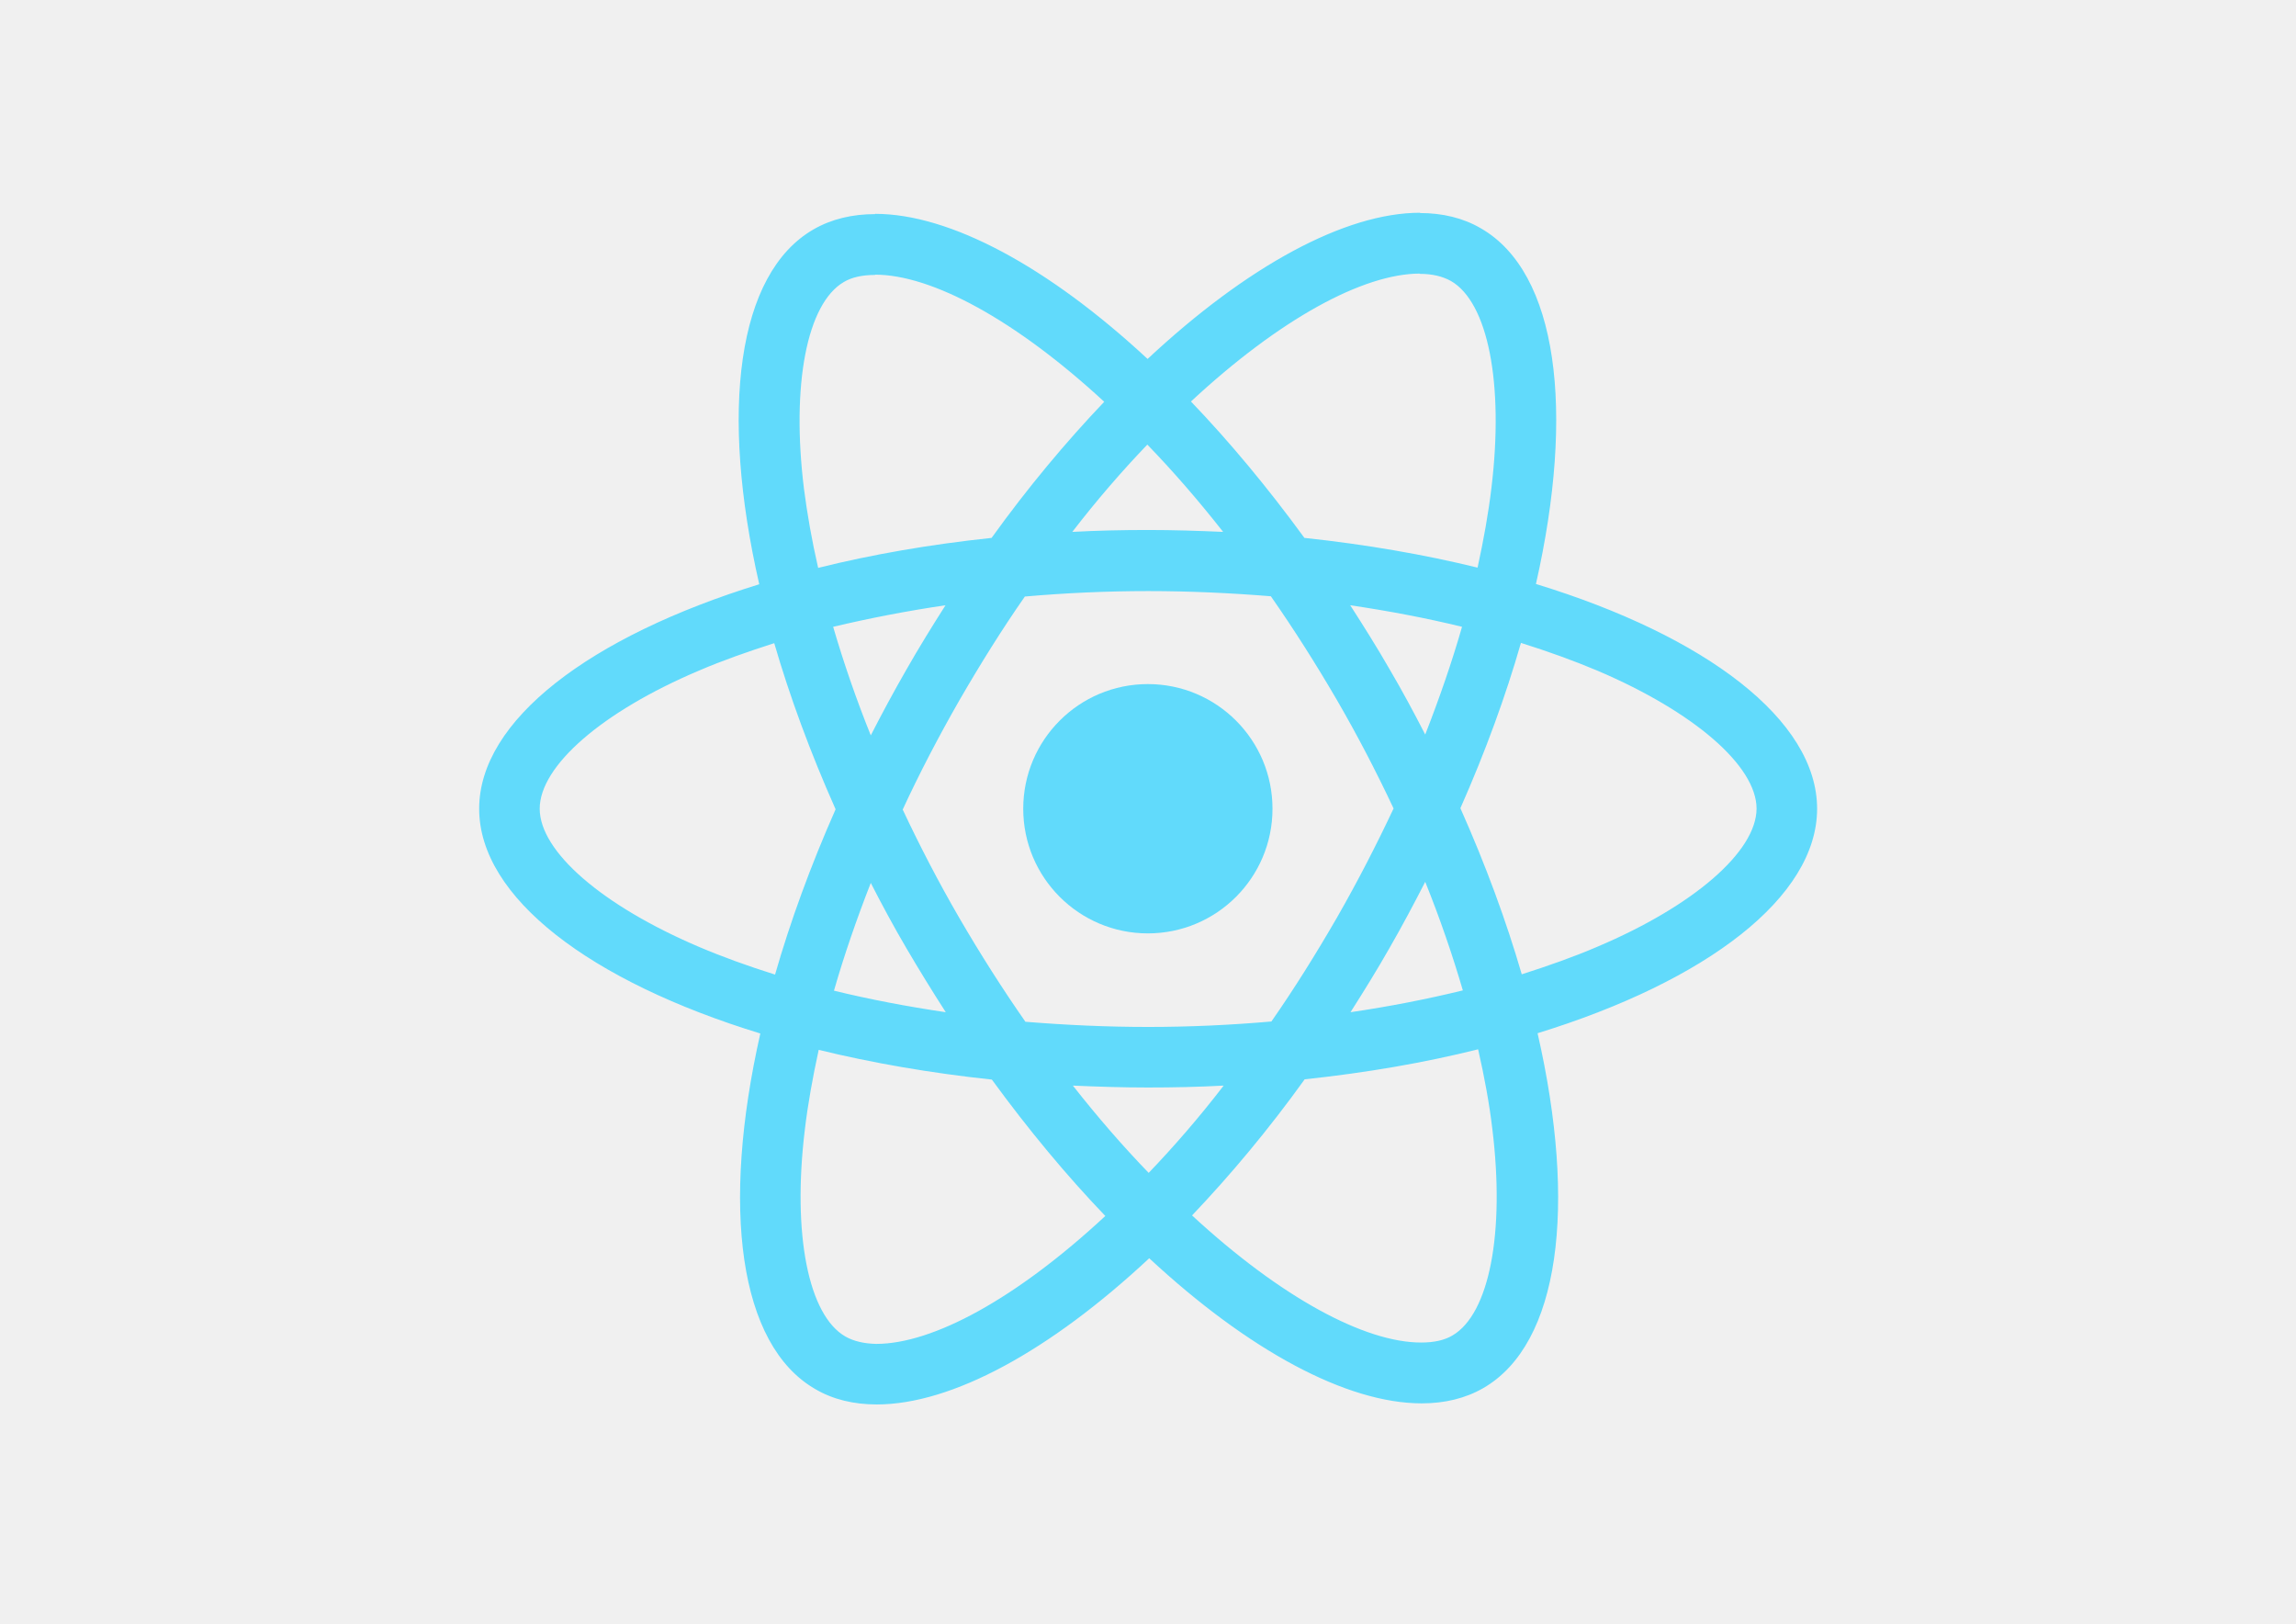
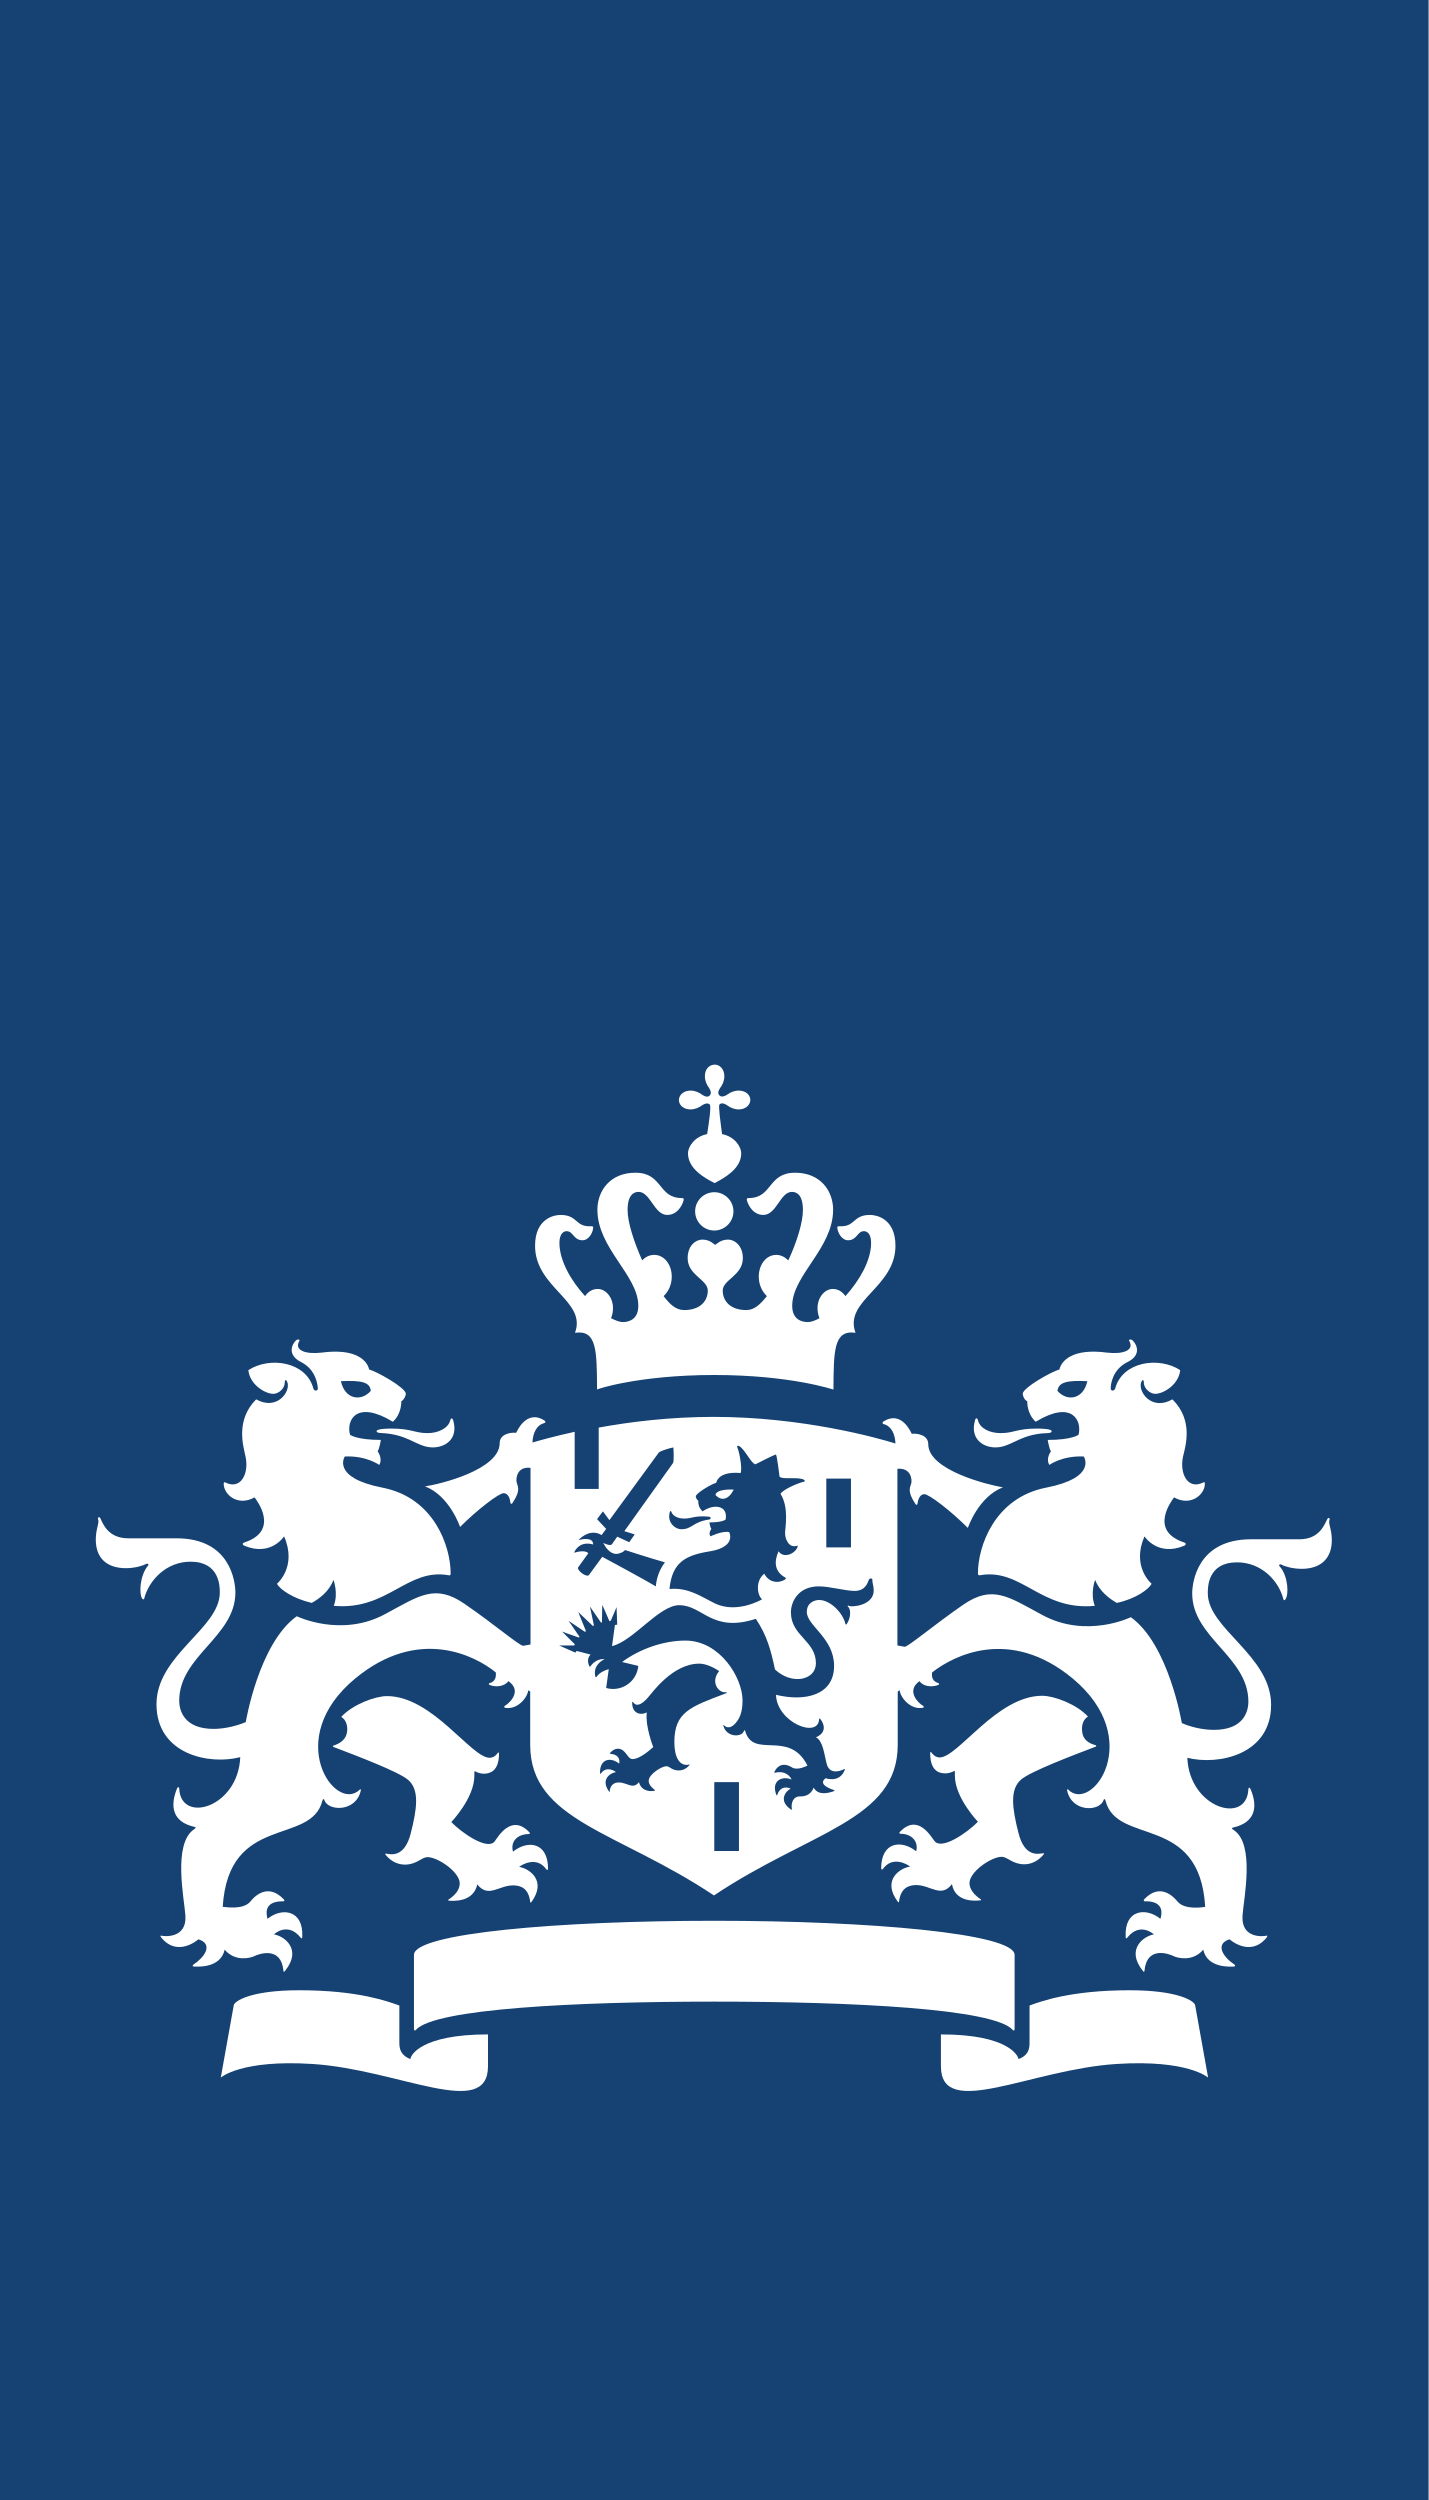
- <svg xmlns="http://www.w3.org/2000/svg" viewBox="0 0 841.9 595.3">
-   <g fill="#61DAFB">
-     <path d="M666.3 296.5c0-32.5-40.7-63.3-103.1-82.4 14.4-63.6 8-114.2-20.2-130.4-6.5-3.8-14.1-5.6-22.4-5.6v22.3c4.6 0 8.3.9 11.4 2.6 13.6 7.8 19.5 37.5 14.9 75.7-1.1 9.4-2.9 19.3-5.1 29.4-19.6-4.8-41-8.5-63.5-10.9-13.5-18.5-27.5-35.3-41.6-50 32.6-30.3 63.2-46.9 84-46.9V78c-27.5 0-63.5 19.6-99.9 53.6-36.4-33.8-72.4-53.2-99.9-53.2v22.3c20.7 0 51.4 16.5 84 46.6-14 14.7-28 31.4-41.3 49.9-22.6 2.4-44 6.1-63.6 11-2.3-10-4-19.7-5.2-29-4.7-38.2 1.1-67.9 14.6-75.8 3-1.8 6.9-2.6 11.5-2.6V78.5c-8.4 0-16 1.8-22.6 5.6-28.1 16.2-34.4 66.7-19.9 130.1-62.2 19.2-102.7 49.9-102.7 82.3 0 32.5 40.7 63.3 103.1 82.4-14.4 63.6-8 114.2 20.2 130.4 6.5 3.8 14.1 5.6 22.5 5.6 27.5 0 63.5-19.6 99.9-53.6 36.4 33.8 72.4 53.2 99.9 53.2 8.4 0 16-1.8 22.6-5.6 28.1-16.2 34.4-66.7 19.9-130.1 62-19.1 102.5-49.9 102.5-82.3zm-130.2-66.7c-3.7 12.9-8.3 26.2-13.5 39.5-4.1-8-8.4-16-13.1-24-4.6-8-9.5-15.8-14.4-23.4 14.2 2.1 27.9 4.7 41 7.9zm-45.8 106.5c-7.8 13.5-15.8 26.3-24.1 38.2-14.9 1.3-30 2-45.2 2-15.1 0-30.2-.7-45-1.9-8.3-11.9-16.4-24.6-24.2-38-7.6-13.1-14.5-26.4-20.8-39.8 6.2-13.4 13.2-26.8 20.7-39.9 7.8-13.5 15.8-26.3 24.1-38.2 14.9-1.3 30-2 45.2-2 15.1 0 30.2.7 45 1.9 8.3 11.9 16.4 24.6 24.2 38 7.6 13.1 14.5 26.4 20.8 39.8-6.3 13.4-13.2 26.8-20.7 39.9zm32.3-13c5.4 13.4 10 26.8 13.8 39.8-13.1 3.2-26.9 5.9-41.2 8 4.9-7.7 9.8-15.6 14.4-23.7 4.6-8 8.9-16.1 13-24.1zM421.2 430c-9.3-9.6-18.6-20.3-27.8-32 9 .4 18.2.7 27.5.7 9.4 0 18.7-.2 27.8-.7-9 11.7-18.3 22.4-27.5 32zm-74.4-58.9c-14.2-2.1-27.9-4.7-41-7.9 3.7-12.9 8.3-26.2 13.5-39.5 4.1 8 8.4 16 13.1 24 4.7 8 9.5 15.8 14.4 23.4zM420.7 163c9.3 9.6 18.6 20.3 27.8 32-9-.4-18.2-.7-27.5-.7-9.4 0-18.7.2-27.8.7 9-11.7 18.3-22.4 27.5-32zm-74 58.9c-4.9 7.7-9.8 15.6-14.4 23.7-4.6 8-8.9 16-13 24-5.4-13.4-10-26.8-13.8-39.8 13.1-3.1 26.9-5.8 41.2-7.9zm-90.5 125.2c-35.4-15.1-58.3-34.9-58.3-50.6 0-15.7 22.9-35.6 58.3-50.6 8.6-3.7 18-7 27.7-10.1 5.7 19.6 13.2 40 22.5 60.9-9.2 20.8-16.6 41.1-22.2 60.6-9.9-3.1-19.3-6.5-28-10.2zM310 490c-13.6-7.8-19.5-37.5-14.9-75.7 1.1-9.4 2.9-19.3 5.1-29.4 19.6 4.8 41 8.5 63.5 10.9 13.5 18.5 27.5 35.3 41.6 50-32.6 30.3-63.2 46.9-84 46.9-4.5-.1-8.3-1-11.3-2.7zm237.2-76.2c4.7 38.2-1.1 67.9-14.6 75.8-3 1.8-6.9 2.6-11.5 2.6-20.7 0-51.4-16.5-84-46.6 14-14.7 28-31.4 41.3-49.9 22.6-2.4 44-6.1 63.6-11 2.3 10.1 4.1 19.8 5.2 29.1zm38.5-66.7c-8.6 3.7-18 7-27.7 10.1-5.7-19.6-13.2-40-22.5-60.9 9.2-20.8 16.6-41.1 22.2-60.6 9.9 3.1 19.3 6.5 28.1 10.2 35.4 15.1 58.3 34.9 58.3 50.6-.1 15.7-23 35.6-58.4 50.6zM320.8 78.4z" />
-     <circle cx="420.9" cy="296.5" r="45.7" />
-     <path d="M520.5 78.1z" />
+ <svg xmlns="http://www.w3.org/2000/svg" class="rijkslogo" x="0px" y="0px" width="44px" height="77px" viewBox="0 0 44 77">
+   <style type="text/css">
+ 		.rijkslogo-bg { fill: #154273; }
+ 		.rijkslogo-weapon { fill: #ffffff; }
+ 	</style>
+   <g>
+     <rect x="0" y="0" class="rijkslogo-bg" width="44" height="77" />
+     <path class="rijkslogo-weapon" d="M22.76,57.01H22v-2.12h0.76V57.01z M26.21,47.66h-0.76v-2.12h0.76V47.66z M12.05,44     c-0.06,0-0.45,0-0.45,0.08c0,0.08,0.18,0.04,0.45,0.09c0.61,0.1,0.85,0.41,1.28,0.41c0.39,0,0.79-0.26,0.63-0.83     c-0.03-0.09-0.08-0.07-0.09-0.01c-0.06,0.25-0.37,0.4-0.7,0.4C12.77,44.14,12.68,44,12.05,44z M7.84,46.12     c0.07,0.09,0.79,1.03-0.32,1.39c-0.05,0.02-0.07,0.06,0.01,0.1c0.82,0.34,1.22-0.29,1.22-0.29c0.41,0.94-0.22,1.46-0.22,1.46     c0.09,0.17,0.48,0.45,1.07,0.59c0.22-0.12,0.54-0.35,0.67-0.71c0,0,0.16,0.41,0.01,0.8c1.67,0.15,2.26-1.18,3.55-0.94     c0.04,0.01,0.05-0.02,0.05-0.06c0-0.82-0.5-2.33-2.1-2.64c-1.59-0.31-1.16-0.96-1.16-0.96c0.67-0.03,1.06,0.26,1.06,0.26     c0.12-0.2-0.05-0.42-0.05-0.42c0.06-0.08,0.1-0.35,0.1-0.35c-0.75,0-0.95-0.16-0.95-0.16c-0.12-0.45,0.2-1.08,1.32-0.4     c0.28-0.25,0.26-0.63,0.26-0.63c0.08-0.04,0.14-0.17,0.14-0.23c0-0.19-0.9-0.69-1.13-0.75c-0.06-0.27-0.4-0.66-1.46-0.52     c-0.5,0.06-0.86-0.07-0.69-0.36c0.03-0.05-0.06-0.06-0.11-0.01c-0.12,0.12-0.27,0.44,0.16,0.66c0.48,0.24,0.51,0.73,0.52,0.8     c0.01,0.1-0.12,0.11-0.14,0.01c-0.22-0.82-1.34-0.99-2-0.56c0.04,0.44,0.51,0.73,0.77,0.73c0.15,0,0.35-0.15,0.35-0.35     c0-0.1,0.05-0.09,0.08-0.01c0.11,0.29-0.32,0.89-0.96,0.53c-0.65,0.65-0.39,1.46-0.33,1.75c0.12,0.53-0.14,1.05-0.62,0.81     c-0.02-0.01-0.05-0.02-0.05,0.04C6.89,46.03,7.32,46.41,7.84,46.12z M11.42,42.84c-0.3,0.34-0.8,0.26-0.92-0.3     C11.13,42.51,11.4,42.57,11.42,42.84z M30.82,44.14c-0.33,0-0.64-0.14-0.7-0.4c-0.01-0.06-0.07-0.09-0.09,0.01     c-0.16,0.56,0.24,0.83,0.63,0.83c0.43,0,0.67-0.31,1.28-0.41c0.27-0.05,0.45,0,0.45-0.09c0-0.08-0.4-0.08-0.45-0.08     C31.31,44,31.23,44.14,30.82,44.14z M37.11,45.7c0-0.06-0.02-0.05-0.05-0.04c-0.48,0.24-0.74-0.28-0.62-0.81     c0.07-0.3,0.33-1.1-0.33-1.75c-0.64,0.37-1.07-0.24-0.96-0.53c0.03-0.08,0.08-0.09,0.08,0.01c0,0.2,0.21,0.35,0.35,0.35     c0.26,0,0.73-0.29,0.77-0.73c-0.66-0.43-1.78-0.26-2,0.56c-0.03,0.1-0.15,0.09-0.14-0.01c0-0.07,0.03-0.56,0.52-0.8     c0.44-0.22,0.28-0.54,0.16-0.66c-0.05-0.05-0.14-0.04-0.11,0.01c0.17,0.29-0.19,0.42-0.69,0.36c-1.05-0.14-1.4,0.25-1.46,0.52     c-0.23,0.06-1.13,0.56-1.13,0.75c0,0.06,0.05,0.19,0.14,0.23c0,0-0.02,0.38,0.26,0.63c1.12-0.68,1.43-0.04,1.32,0.4     c0,0-0.2,0.16-0.95,0.16c0,0,0.04,0.27,0.1,0.35c0,0-0.17,0.22-0.05,0.42c0,0,0.39-0.29,1.06-0.26c0,0,0.43,0.65-1.16,0.96     c-1.59,0.31-2.1,1.81-2.1,2.64c0,0.04,0.02,0.06,0.05,0.06c1.29-0.24,1.88,1.1,3.55,0.94c-0.15-0.39,0.01-0.8,0.01-0.8     c0.13,0.35,0.45,0.59,0.67,0.71c0.59-0.13,0.98-0.42,1.07-0.59c0,0-0.63-0.52-0.22-1.46c0,0,0.4,0.63,1.22,0.29     c0.07-0.03,0.06-0.08,0.01-0.1c-1.11-0.36-0.39-1.29-0.32-1.39C36.68,46.41,37.11,46.03,37.11,45.7z M33.49,42.54     c-0.12,0.56-0.62,0.64-0.92,0.3C32.6,42.57,32.87,42.51,33.49,42.54z M21.71,33.15c0,0.14,0.06,0.26,0.11,0.33     c0.1,0.14,0.08,0.22,0.04,0.26c-0.05,0.05-0.12,0.06-0.26-0.04c-0.07-0.05-0.19-0.11-0.33-0.11c-0.24,0-0.36,0.16-0.36,0.29     c0,0.14,0.12,0.29,0.36,0.29c0.14,0,0.26-0.06,0.33-0.11c0.14-0.1,0.22-0.08,0.26-0.04c0.05,0.05-0.02,0.53-0.08,0.91     c-0.4,0.08-0.59,0.4-0.59,0.59c0,0.48,0.51,0.76,0.82,0.92c0.3-0.16,0.82-0.44,0.82-0.92c0-0.19-0.19-0.51-0.59-0.59     c-0.05-0.38-0.12-0.87-0.08-0.91c0.05-0.05,0.12-0.06,0.26,0.04c0.07,0.05,0.19,0.11,0.33,0.11c0.24,0,0.36-0.16,0.36-0.29     c0-0.14-0.12-0.29-0.36-0.29c-0.14,0-0.26,0.06-0.33,0.11c-0.14,0.1-0.22,0.08-0.26,0.04c-0.05-0.05-0.06-0.12,0.04-0.26     c0.05-0.07,0.11-0.19,0.11-0.33c0-0.24-0.16-0.36-0.29-0.36C21.86,32.79,21.71,32.91,21.71,33.15z M22,36.72     c-0.32,0-0.59,0.26-0.59,0.59c0,0.32,0.26,0.59,0.59,0.59c0.32,0,0.59-0.26,0.59-0.59C22.59,36.98,22.32,36.72,22,36.72z     M22,42.35c2.35,0,3.67,0.45,3.67,0.45c0.01-1.18,0-1.85,0.68-1.75c-0.37-1,1.23-1.39,1.23-2.68c0-0.85-0.6-0.95-0.78-0.95     c-0.53,0-0.45,0.35-0.9,0.35c-0.06,0-0.11-0.01-0.11,0.03c0,0.15,0.13,0.4,0.33,0.4c0.28,0,0.28-0.28,0.49-0.28     c0.09,0,0.22,0.07,0.22,0.36c0,0.55-0.36,1.16-0.79,1.64c-0.1-0.14-0.23-0.22-0.39-0.22c-0.25,0-0.47,0.26-0.47,0.59     c0,0.12,0.02,0.21,0.06,0.31c-0.14,0.08-0.27,0.12-0.36,0.12c-0.19,0-0.48-0.08-0.48-0.5c0-0.94,1.26-1.77,1.26-2.96     c0-0.57-0.38-1.14-1.17-1.14c-0.85,0-0.69,0.78-1.43,0.78c-0.03,0-0.06,0.01-0.06,0.04c0,0.05,0.13,0.48,0.51,0.48     c0.41,0,0.52-0.71,0.88-0.71c0.14,0,0.34,0.08,0.34,0.56c0,0.37-0.18,0.97-0.45,1.55c-0.1-0.1-0.23-0.17-0.37-0.17     c-0.32,0-0.54,0.31-0.54,0.67c0,0.23,0.09,0.45,0.25,0.6c-0.19,0.24-0.38,0.43-0.63,0.43c-0.51,0-0.73-0.29-0.73-0.6     c0-0.34,0.62-0.46,0.62-1c0-0.36-0.23-0.57-0.46-0.57c-0.24,0-0.37,0.16-0.39,0.16c-0.03,0-0.15-0.16-0.39-0.16     c-0.23,0-0.46,0.2-0.46,0.57c0,0.53,0.62,0.66,0.62,1c0,0.31-0.22,0.6-0.73,0.6c-0.26,0-0.45-0.19-0.63-0.43     c0.16-0.15,0.25-0.37,0.25-0.6c0-0.37-0.23-0.67-0.54-0.67c-0.15,0-0.28,0.07-0.37,0.17c-0.26-0.58-0.45-1.18-0.45-1.55     c0-0.48,0.2-0.56,0.34-0.56c0.36,0,0.48,0.71,0.88,0.71c0.38,0,0.51-0.43,0.51-0.48c0-0.03-0.03-0.04-0.06-0.04     c-0.74,0-0.58-0.78-1.43-0.78c-0.79,0-1.17,0.57-1.17,1.14c0,1.19,1.26,2.02,1.26,2.96c0,0.42-0.29,0.5-0.48,0.5     c-0.1,0-0.22-0.05-0.36-0.12c0.04-0.1,0.06-0.19,0.06-0.31c0-0.33-0.22-0.59-0.47-0.59c-0.16,0-0.29,0.08-0.39,0.22     c-0.43-0.47-0.79-1.09-0.79-1.64c0-0.28,0.13-0.36,0.22-0.36c0.21,0,0.21,0.28,0.49,0.28c0.21,0,0.33-0.26,0.33-0.4     c0-0.04-0.06-0.03-0.11-0.03c-0.45,0-0.37-0.35-0.9-0.35c-0.18,0-0.78,0.1-0.78,0.95c0,1.3,1.6,1.69,1.23,2.68     c0.68-0.1,0.67,0.56,0.68,1.75C18.33,42.8,19.65,42.35,22,42.35z M17.7,44.1c-0.64,0.14-1.1,0.27-1.3,0.33     c0.01-0.28,0.12-0.54,0.37-0.6c0.03-0.01,0.04-0.05,0.01-0.07c-0.57-0.38-0.87,0.35-0.88,0.37c-0.2-0.02-0.51,0.05-0.51,0.32     c0,0.82-1.86,1.27-2.3,1.33c0.76,0.29,1.08,1.25,1.08,1.25c0.55-0.55,1.2-1.04,1.34-1.04c0.15,0,0.2,0.18,0.21,0.29     c0,0.04,0.04,0.05,0.06,0.02c0.29-0.43,0.15-0.53,0.13-0.66c-0.02-0.1,0.01-0.48,0.43-0.43v5.44l-0.22,0.04     c-0.1,0.02-0.89-0.66-1.81-1.29c-0.91-0.63-1.4-0.25-2.44,0.31c-1.36,0.74-2.73,0.07-2.73,0.07c-1.17,0.84-1.57,3.26-1.57,3.26     c-0.23,0.1-0.62,0.21-0.99,0.21c-0.89,0-1.06-0.54-1.06-0.87c0-1.38,1.73-1.97,1.73-3.33c0-0.33-0.15-1.67-1.81-1.67     c-0.21,0-1.48,0-1.49,0c-0.62,0-0.78-0.45-0.86-0.62C3.06,46.7,3,46.74,3.02,46.79c0.05,0.11-0.07,0.29-0.07,0.63     c0,0.55,0.32,0.88,0.93,0.88c0.28,0,0.53-0.08,0.62-0.13c0.06-0.03,0.09,0.02,0.06,0.05c-0.26,0.31-0.28,0.88-0.18,1.02     c0.03,0.03,0.06,0.02,0.06,0c0.15-0.58,0.69-1.14,1.43-1.14c0.9,0,0.9,0.77,0.9,0.95c0,1.11-1.95,1.92-1.95,3.44     c0,1.55,1.63,1.88,2.58,1.63c-0.06,1.55-1.83,2.07-1.88,0.97c0-0.05-0.04-0.07-0.07,0c-0.22,0.55-0.14,1.03,0.55,1.18     c0.05,0.01,0.02,0.04-0.02,0.07C5.31,56.79,5.68,58.5,5.71,59c0.05,0.72-0.67,0.64-0.73,0.62c-0.03-0.01-0.06,0-0.01,0.06     c0.51,0.62,1.14,0.05,1.14,0.05c0.48,0.15,0.18,0.56-0.14,0.77c-0.05,0.03-0.05,0.07,0.01,0.07c0.07,0,0.81,0.07,0.94-0.52     c0.33,0.39,0.81,0.25,0.91,0.2c0.14-0.07,0.83-0.32,0.9,0.45c0,0.06,0.04,0.02,0.06-0.01c0.52-0.66-0.04-1.06-0.35-1.11     c0.03-0.04,0.44-0.38,0.82,0.1c0.03,0.03,0.05,0.04,0.05-0.03c0.04-0.83-0.63-0.91-1.07-0.55c-0.02-0.09-0.17-0.55,0.49-0.54     c0.02,0,0.05-0.02,0.01-0.06c-0.51-0.54-0.94-0.05-1.03,0.07c-0.23,0.27-0.8,0.16-0.85,0.16c0.18-2.89,2.72-1.87,3.07-3.27     c0.02-0.07,0.05-0.05,0.06-0.02c0.1,0.34,0.96,0.39,1.12-0.28c0.01-0.04,0-0.07-0.03-0.04c-0.74,0.74-2.4-1.56-0.13-3.43     c1.93-1.59,3.67-0.71,4.32-0.18c0.03,0.23-0.1,0.31-0.19,0.33c-0.03,0.01-0.04,0.04,0.01,0.06c0.18,0.07,0.44,0.05,0.57-0.12     c0.42,0.29,0.06,0.66-0.11,0.76c-0.04,0.03-0.02,0.05,0.01,0.06c0.38,0.07,0.69-0.32,0.71-0.54l0.06,0.04v1.64     c0,2.34,2.7,2.66,5.66,4.64c2.96-1.98,5.66-2.31,5.66-4.64v-1.64l0.06-0.04c0.02,0.22,0.33,0.61,0.71,0.54     c0.04-0.01,0.05-0.03,0.01-0.06c-0.17-0.1-0.52-0.47-0.11-0.76c0.12,0.17,0.38,0.19,0.57,0.12c0.05-0.02,0.04-0.05,0.01-0.06     c-0.09-0.03-0.23-0.1-0.19-0.33c0.66-0.52,2.39-1.41,4.32,0.18c2.26,1.87,0.6,4.17-0.13,3.43c-0.03-0.03-0.04,0-0.03,0.04     c0.16,0.68,1.02,0.63,1.12,0.28c0.01-0.03,0.04-0.05,0.06,0.02c0.35,1.4,2.9,0.38,3.07,3.27c-0.05,0.01-0.62,0.11-0.85-0.16     c-0.1-0.12-0.52-0.61-1.03-0.07c-0.03,0.03,0,0.06,0.01,0.06c0.66-0.02,0.52,0.45,0.49,0.54c-0.44-0.36-1.11-0.29-1.07,0.55     c0,0.07,0.03,0.06,0.05,0.03c0.38-0.48,0.79-0.13,0.82-0.1c-0.31,0.05-0.87,0.45-0.35,1.11c0.02,0.03,0.05,0.07,0.06,0.01     c0.07-0.78,0.76-0.52,0.9-0.45c0.1,0.05,0.58,0.19,0.91-0.2c0.13,0.59,0.87,0.52,0.94,0.52c0.05,0,0.06-0.04,0.01-0.07     c-0.32-0.21-0.61-0.62-0.14-0.77c0,0,0.63,0.57,1.14-0.05c0.04-0.06,0.02-0.07-0.01-0.06c-0.06,0.02-0.78,0.11-0.73-0.62     c0.03-0.5,0.4-2.21-0.28-2.64c-0.04-0.03-0.07-0.05-0.02-0.07c0.69-0.15,0.78-0.63,0.55-1.18c-0.03-0.07-0.07-0.06-0.07,0     c-0.05,1.11-1.82,0.58-1.88-0.97c0.95,0.24,2.58-0.09,2.58-1.63c0-1.52-1.95-2.34-1.95-3.44c0-0.19,0-0.95,0.9-0.95     c0.74,0,1.28,0.55,1.43,1.14c0.01,0.03,0.04,0.04,0.06,0c0.11-0.14,0.09-0.72-0.18-1.02c-0.03-0.03,0-0.08,0.06-0.05     c0.08,0.05,0.34,0.13,0.62,0.13c0.6,0,0.93-0.33,0.93-0.88c0-0.35-0.12-0.52-0.07-0.63c0.02-0.05-0.04-0.09-0.07-0.02     c-0.09,0.17-0.24,0.62-0.86,0.62c-0.01,0-1.27,0-1.49,0c-1.66,0-1.81,1.34-1.81,1.67c0,1.36,1.73,1.95,1.73,3.33     c0,0.32-0.16,0.87-1.06,0.87c-0.37,0-0.75-0.1-0.99-0.21c0,0-0.4-2.42-1.57-3.26c0,0-1.37,0.67-2.73-0.07     c-1.04-0.56-1.53-0.94-2.44-0.31c-0.91,0.63-1.71,1.31-1.8,1.29l-0.22-0.04v-5.44c0.42-0.04,0.45,0.33,0.43,0.43     c-0.02,0.13-0.16,0.23,0.13,0.66c0.02,0.03,0.06,0.02,0.06-0.02c0.01-0.11,0.07-0.29,0.21-0.29c0.14,0,0.79,0.49,1.34,1.04     c0,0,0.32-0.96,1.08-1.25c-0.43-0.07-2.3-0.52-2.3-1.33c0-0.27-0.31-0.34-0.51-0.32c-0.01-0.02-0.31-0.75-0.88-0.37     c-0.03,0.02-0.02,0.06,0.01,0.07c0.25,0.06,0.36,0.32,0.37,0.6c-0.54-0.17-2.86-0.82-5.6-0.82c-1.33,0-2.56,0.15-3.54,0.33v1.89     H17.7V44.1L17.7,44.1 M12.64,63.42c-0.2-0.08-0.34-0.21-0.34-0.48v-1.17c-0.34-0.12-1.25-0.47-3.08-0.47     c-1.52,0-2,0.34-2.02,0.46l-0.4,2.23c0,0,0.62-0.56,2.82-0.42c2.66,0.17,5.41,1.74,5.41,0.07v-0.98     C12.94,62.66,12.64,63.32,12.64,63.42z M28.98,62.66v0.98c0,1.67,2.75,0.1,5.41-0.07c2.2-0.14,2.82,0.42,2.82,0.42l-0.4-2.23     c-0.02-0.12-0.5-0.46-2.02-0.46c-1.83,0-2.75,0.35-3.08,0.47v1.17c0,0.27-0.13,0.4-0.34,0.48     C31.36,63.32,31.06,62.66,28.98,62.66z M22,61.65c4.28,0,8.62,0.22,9.19,0.87c0.05,0.05,0.06,0,0.06-0.04l0-2.27     c0-0.66-4.48-1.05-9.25-1.05c-4.77,0-9.25,0.38-9.25,1.05l0,2.27c0,0.04,0.02,0.09,0.06,0.04C13.38,61.87,17.72,61.65,22,61.65z     M18.19,50.96l-0.43-0.11l-0.04,0.05l-0.5-0.22c0,0,0.37,0,0.45,0c0.04,0,0.04-0.03,0.02-0.05c-0.2-0.2-0.38-0.38-0.38-0.38     s0.2,0.08,0.5,0.18c0.03,0.01,0.05-0.01,0.03-0.03c-0.14-0.21-0.33-0.48-0.33-0.48s0.4,0.27,0.49,0.33     c0.03,0.02,0.05,0,0.04-0.03c-0.11-0.27-0.23-0.57-0.23-0.57l0.44,0.42c0.02,0.02,0.04,0.01,0.04-0.02     c-0.04-0.2-0.12-0.57-0.12-0.57l0.33,0.48c0.02,0.03,0.04,0.02,0.04-0.01c0-0.09,0.01-0.52,0.01-0.52s0.14,0.31,0.21,0.48     c0.01,0.03,0.04,0.03,0.06-0.01c0.02-0.05,0.17-0.4,0.17-0.4l0.02,0.54l-0.07,0.01l-0.09,0.65c0.65-0.15,1.45-1.26,2.07-1.26     c0.73,0,1,0.86,2.36,0.42c0.34,0.51,0.46,0.95,0.59,1.56c0.52,0.49,1.26,0.33,1.26-0.19c0-0.7-0.77-0.84-0.77-1.57     c0-0.33,0.23-0.8,0.86-0.8c0.33,0,0.82,0.14,1.1,0.14c0.33,0,0.4-0.24,0.44-0.34c0.03-0.07,0.12-0.05,0.11,0.01     c-0.01,0.07,0.04,0.16,0.04,0.32c0,0.46-0.68,0.52-0.76,0.47c-0.03-0.02-0.06,0.01-0.03,0.03c0.1,0.08,0.08,0.36-0.04,0.53     c-0.01,0.02-0.03,0.02-0.04,0c-0.07-0.33-0.46-0.74-0.81-0.74c-0.13,0-0.38,0.07-0.38,0.37c0,0.42,0.84,0.8,0.84,1.66     c0,0.9-0.89,1.11-1.79,0.89c0.03,0.85,1.3,1.36,1.33,0.75c0-0.04,0.02-0.02,0.04,0c0.19,0.26,0.1,0.46-0.14,0.56     c0.22,0.1,0.26,0.55,0.33,0.81c0.1,0.4,0.52,0.18,0.54,0.17c0.02-0.01,0.03,0,0.02,0.02c-0.16,0.42-0.59,0.26-0.59,0.26     c-0.22,0.16,0.05,0.3,0.25,0.36c0.03,0.01,0.03,0.03,0,0.04c-0.15,0.05-0.47,0.15-0.62-0.11c-0.11,0.28-0.35,0.27-0.44,0.27     c-0.16,0-0.27,0.17-0.23,0.39c0,0.02-0.01,0.03-0.03,0.01c-0.39-0.26-0.17-0.56-0.01-0.64c-0.03-0.02-0.3-0.13-0.41,0.19     c-0.01,0.02-0.02,0.03-0.03,0c-0.17-0.45,0.2-0.59,0.47-0.47c-0.02-0.06-0.16-0.29-0.51-0.21c-0.02,0-0.03,0-0.02-0.02     c0.06-0.14,0.23-0.34,0.55-0.14c0.16,0.1,0.45-0.05,0.47-0.06c-0.57-1.13-1.67-0.18-1.92-1.07c0-0.02-0.03-0.03-0.04,0.01     c-0.06,0.19-0.54,0.2-0.63-0.17c-0.01-0.03,0-0.03,0.02-0.01c0.07,0.07,0.22,0.14,0.42-0.15c0.13-0.19,0.15-0.44,0.15-0.62     c0-0.69-0.69-1.84-1.76-1.84c-0.68,0-1.41,0.26-1.95,0.66l0.5,0.12c-0.05,0.51-0.54,0.81-0.99,0.68l0.08-0.58     c-0.08,0.02-0.28,0.09-0.38,0.24c-0.01,0.01-0.02,0.01-0.03,0c-0.09-0.33,0.18-0.5,0.27-0.54c0.01-0.01,0.01-0.01-0.01-0.01     c-0.24-0.01-0.38,0.17-0.42,0.23c-0.01,0.01-0.02,0.01-0.02,0C18.11,51.25,18.07,51.08,18.19,50.96z M19.68,54.89     c-0.19,0.24-0.36,0.01-0.62,0.01c-0.24,0-0.28,0.2-0.28,0.28c0,0.01-0.01,0.02-0.02,0c-0.27-0.37,0.03-0.57,0.21-0.6     c-0.03-0.03-0.29-0.2-0.46,0.04c-0.01,0.02-0.03,0.01-0.03-0.01c-0.01-0.46,0.35-0.49,0.59-0.29c0.04-0.17-0.07-0.29-0.26-0.3     c-0.02,0-0.03-0.02-0.02-0.03c0.08-0.09,0.16-0.13,0.24-0.13c0.25,0,0.29,0.32,0.45,0.32c0.25,0,0.6-0.34,0.64-0.37     c-0.01-0.02-0.25-0.66-0.2-1.05c0-0.02-0.01-0.02-0.02-0.01c-0.12,0.07-0.43,0.07-0.43-0.31c0-0.03,0.01-0.03,0.03-0.01     c0.13,0.19,0.35-0.02,0.46-0.15c0.12-0.13,0.75-1.04,1.58-1.04c0.18,0,0.42,0.1,0.61,0.23c-0.29,0.35,0,0.69,0.21,0.65     c0.03,0,0.03,0.02,0.01,0.03c-1.11,0.42-1.6,0.58-1.6,1.51c0,0.48,0.17,0.75,0.45,0.69c0.02-0.01,0.03,0,0.01,0.02     c-0.1,0.12-0.22,0.16-0.32,0.16c-0.23,0-0.27-0.13-0.39-0.13c-0.13,0-0.54,0.24-0.54,0.45c0,0.08,0.05,0.18,0.19,0.28     c0.01,0.01,0,0.01,0,0.02C20.08,55.18,19.76,55.2,19.68,54.89z M22.6,45.88c-0.35-0.02-0.57,0.06-0.56,0.17     C22.21,46.23,22.43,46.21,22.6,45.88z M21.32,46.74c0.24-0.06,0.51-0.03,0.54-0.02c0.04,0.01,0.04,0.07-0.01,0.08     c-0.51,0.07-0.53,0.3-0.86,0.3c-0.21,0-0.45-0.22-0.36-0.53c0.01-0.04,0.04-0.04,0.05,0C20.72,46.69,20.92,46.84,21.32,46.74z     M14.7,58.04c0.34,0.43,0.66,0.03,1.1,0.03c0.22,0,0.48,0.07,0.53,0.51c0,0.02,0.02,0.03,0.04,0c0.48-0.66-0.07-1.03-0.38-1.08     c0.07-0.06,0.54-0.35,0.84,0.08c0.02,0.02,0.05,0.02,0.05-0.02c0-0.83-0.63-0.89-1.08-0.53c-0.09-0.33,0.16-0.54,0.48-0.54     c0.04,0,0.05-0.03,0.03-0.05c-0.56-0.6-0.98,0.15-1.07,0.27c-0.22,0.3-1.02-0.26-1.34-0.59c0,0,0.71-0.74,0.71-1.42     c0-0.04,0-0.1,0-0.12c0-0.02,0.01-0.03,0.03-0.02c0.07,0.04,0.17,0.07,0.26,0.07c0.16,0,0.47-0.05,0.47-0.62     c0-0.04-0.02-0.04-0.04-0.02c-0.08,0.12-0.18,0.15-0.25,0.15c-0.57,0-1.76-1.9-3.16-1.9c-0.37,0-1.06,0.26-1.41,0.64     c0.17,0.1,0.2,0.31,0.18,0.46c-0.03,0.24-0.22,0.36-0.41,0.42c-0.03,0.01-0.04,0.03,0,0.05c0.71,0.27,2,0.76,2.29,1.01     c0.35,0.3,0.28,0.87,0.08,1.65c-0.19,0.75-0.61,0.65-0.76,0.62c-0.02,0-0.03,0.01-0.02,0.03c0.18,0.23,0.41,0.31,0.6,0.31     c0.37,0,0.51-0.23,0.7-0.23c0.32,0,0.99,0.46,0.99,0.81c0,0.2-0.15,0.37-0.35,0.5c-0.01,0.01-0.01,0.02,0.01,0.03     C13.95,58.55,14.58,58.6,14.7,58.04z M30.2,58.53c0.02,0,0.02-0.02,0.01-0.03c-0.2-0.13-0.35-0.31-0.35-0.5     c0-0.35,0.67-0.81,0.99-0.81c0.19,0,0.33,0.23,0.7,0.23c0.19,0,0.41-0.08,0.6-0.31c0.01-0.02,0.01-0.03-0.02-0.03     c-0.15,0.02-0.57,0.13-0.76-0.62c-0.2-0.78-0.27-1.35,0.08-1.65c0.29-0.25,1.58-0.74,2.29-1.01c0.04-0.02,0.03-0.04,0-0.05     c-0.2-0.05-0.39-0.17-0.41-0.42c-0.02-0.15,0.01-0.36,0.18-0.46c-0.35-0.38-1.04-0.64-1.41-0.64c-1.4,0-2.59,1.9-3.16,1.9     c-0.07,0-0.16-0.03-0.25-0.15c-0.02-0.03-0.04-0.03-0.04,0.02c0,0.57,0.3,0.62,0.47,0.62c0.09,0,0.19-0.03,0.26-0.07     c0.02-0.01,0.03,0,0.03,0.02c0,0.02,0,0.08,0,0.12c0,0.68,0.71,1.42,0.71,1.42c-0.32,0.33-1.12,0.89-1.34,0.59     c-0.1-0.12-0.51-0.87-1.07-0.27c-0.02,0.02-0.01,0.05,0.03,0.05c0.31,0,0.56,0.21,0.48,0.54c-0.45-0.36-1.08-0.3-1.08,0.53     c0,0.03,0.03,0.04,0.05,0.02c0.3-0.43,0.77-0.14,0.84-0.08c-0.32,0.05-0.87,0.42-0.38,1.08c0.02,0.03,0.04,0.02,0.04,0     c0.05-0.43,0.31-0.51,0.53-0.51c0.44,0,0.77,0.41,1.1-0.03C29.42,58.6,30.05,58.55,30.2,58.53z M18.85,47.56     c-0.04,0.06-0.19,0-0.25-0.03c-0.01-0.01-0.02,0-0.01,0.01c0.04,0.08,0.18,0.32,0.39,0.32c0.1,0,0.23-0.06,0.27-0.12     c0,0,0.83,0.27,1.23,0.38c-0.16,0.21-0.26,0.47-0.28,0.74c-0.33-0.2-1.65-0.91-1.65-0.91l-0.41,0.56     c-0.07,0.09-0.39-0.15-0.33-0.24l0.31-0.43c-0.1-0.11-0.35-0.04-0.42-0.02c-0.01,0-0.02,0-0.01-0.02     c0.04-0.08,0.19-0.34,0.58-0.23c0-0.24-0.35-0.16-0.44-0.14c-0.01,0-0.01,0,0-0.01c0.1-0.1,0.38-0.33,0.7-0.14l0.14-0.19     l-0.28-0.3l0.18-0.24l0.2,0.27l1.52-2.08c0.04-0.05,0.34-0.14,0.45-0.16c0.01,0.12,0.02,0.43-0.01,0.48l-1.5,2.1l0.32,0.1     l-0.17,0.24l-0.37-0.17L18.85,47.56z M24.18,47.22c0,0.19,0.12,0.47,0.37,0.39c0.01-0.01,0.02,0,0.02,0.01     c-0.04,0.21-0.42,0.41-0.59,0.16c-0.15,0.33-0.12,0.63,0.21,0.81c0.02,0.01,0.02,0.03,0,0.05c-0.2,0.14-0.51,0.11-0.65-0.17     c-0.27,0.21-0.23,0.64-0.07,0.79c0,0-0.76,0.45-1.44,0.13c-0.45-0.22-0.82-0.5-1.41-0.45c0.08-0.82,0.49-1.04,1.25-1.16     c0.6-0.1,0.68-0.38,0.59-0.59c-0.21-0.05-0.58,0.13-0.58,0.13c-0.07-0.11,0.03-0.23,0.03-0.23c-0.04-0.05-0.06-0.2-0.06-0.2     c0.42,0,0.5-0.09,0.5-0.09c0.08-0.44-0.37-0.49-0.71-0.25c-0.16-0.14-0.13-0.33-0.13-0.33c-0.05-0.02-0.08-0.1-0.08-0.13     c0-0.1,0.5-0.39,0.63-0.42c0.03-0.15,0.21-0.35,0.75-0.3c0.06-0.14-0.04-0.66-0.1-0.79c-0.02-0.04,0.01-0.07,0.06-0.04     c0.19,0.12,0.37,0.55,0.5,0.56c0,0,0.6-0.31,0.63-0.3c0.03,0.02,0.11,0.68,0.11,0.68c0.08,0.1,0.54,0,0.74,0.09     c0.05,0.02,0.05,0.06,0,0.07c-0.15,0.03-0.63,0.23-0.71,0.37C24.31,46.44,24.18,47.05,24.18,47.22z" />
  </g>
</svg>
